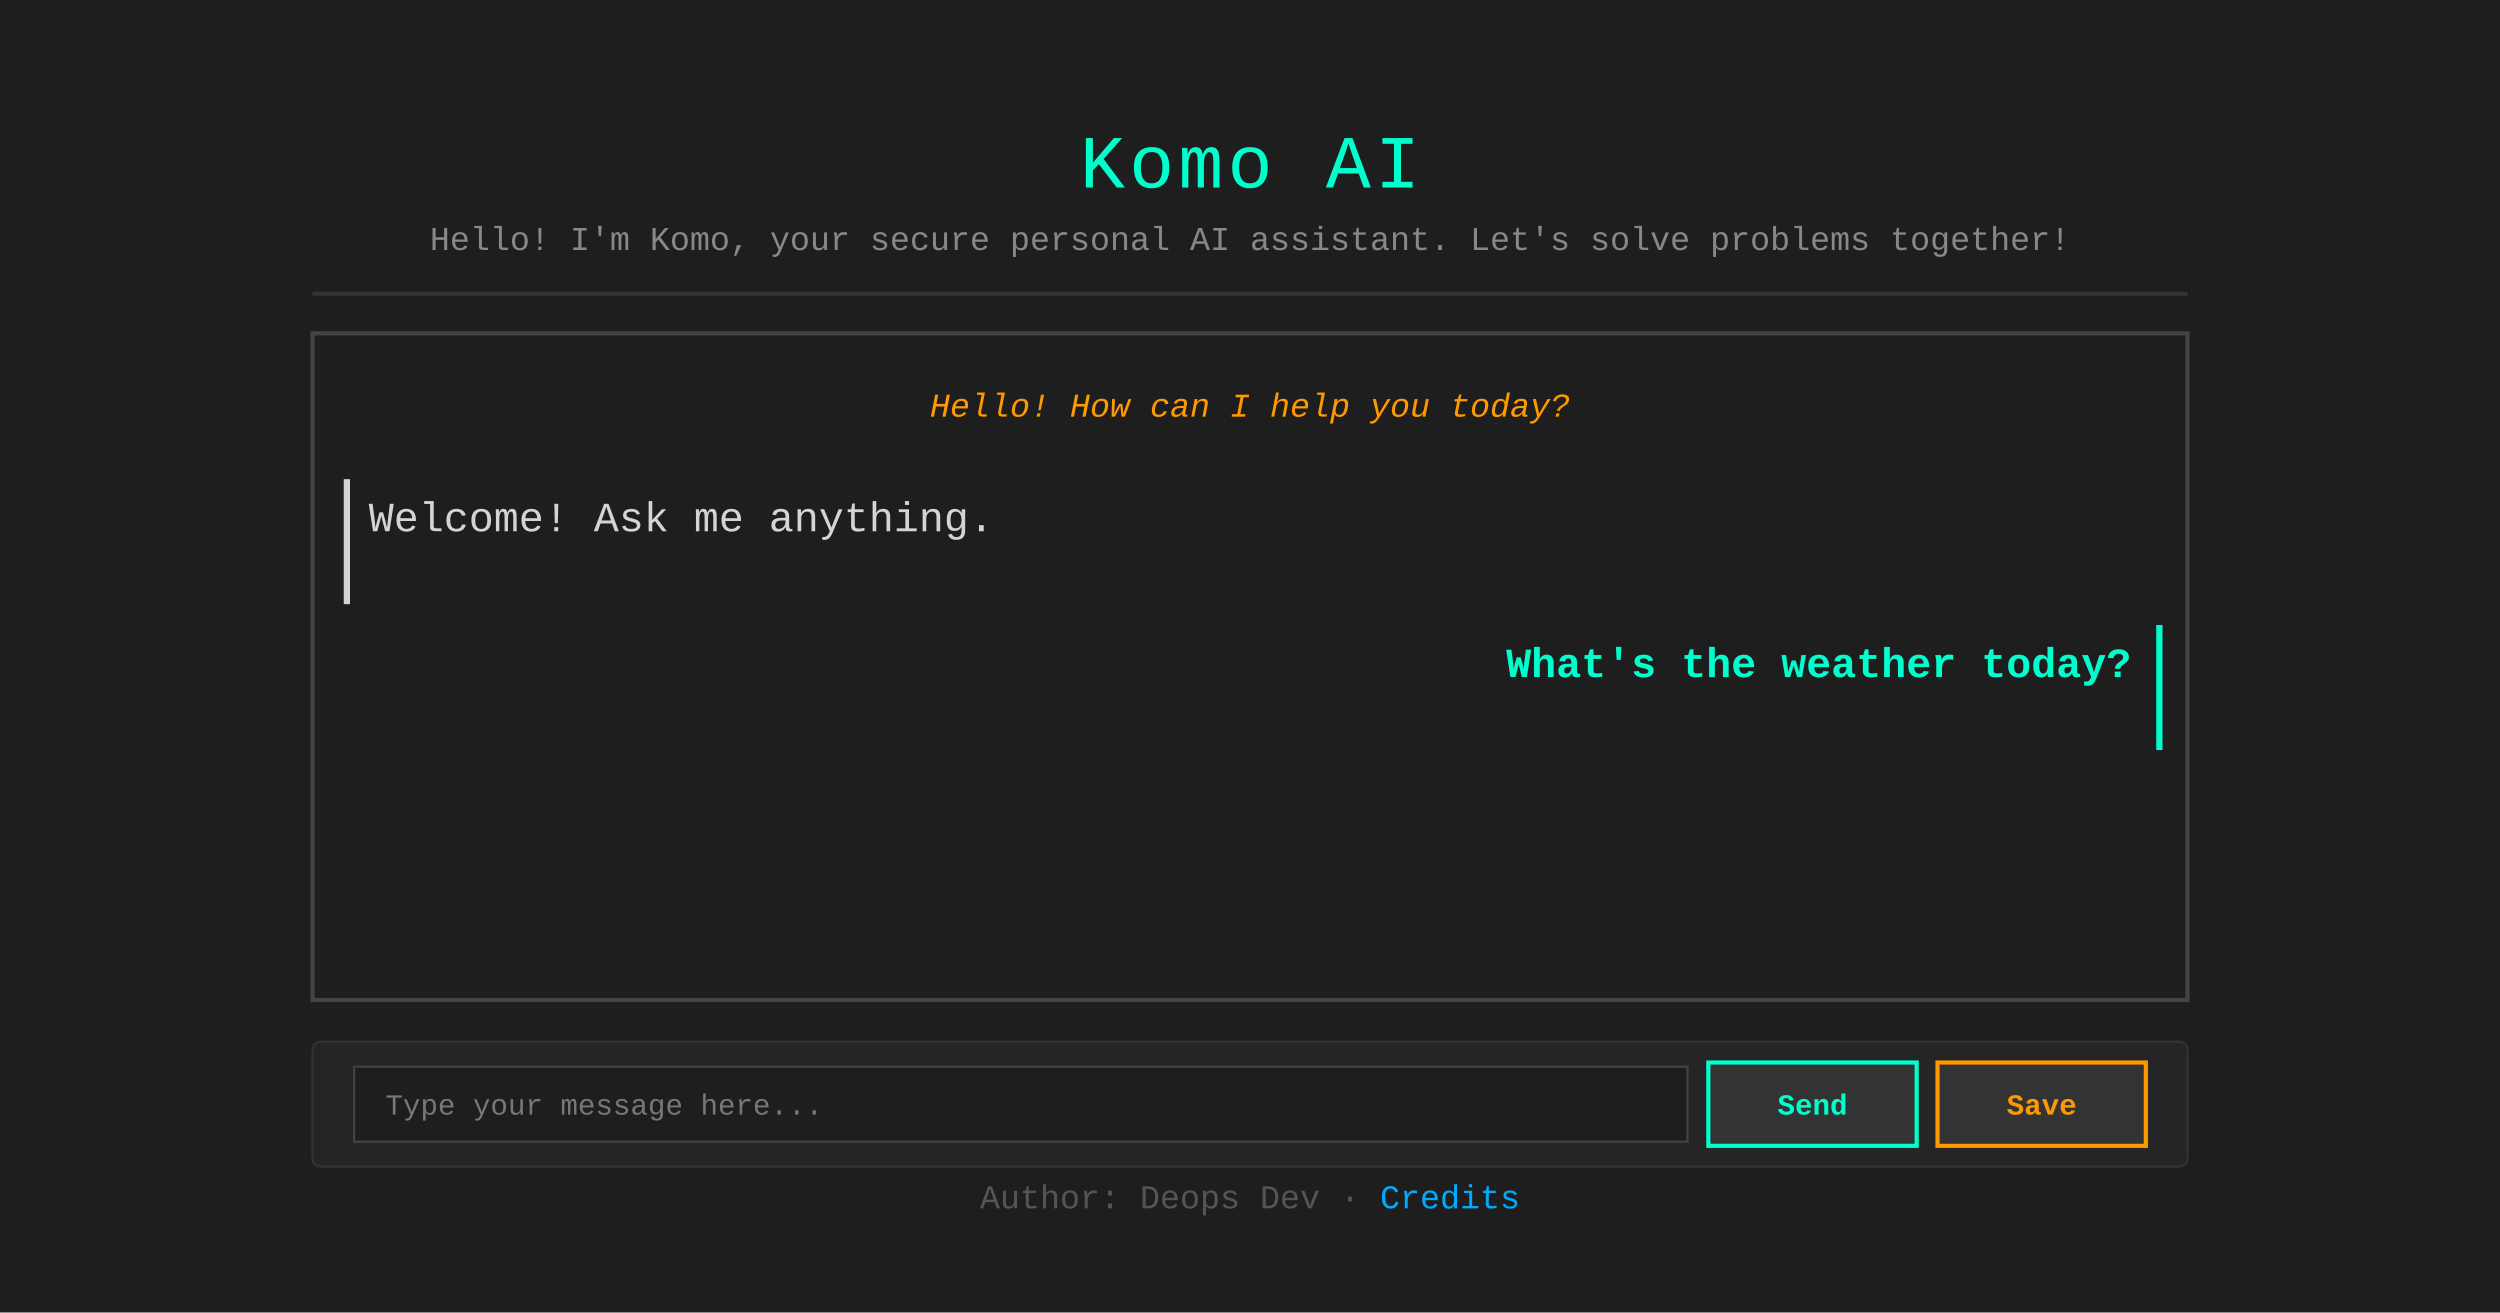
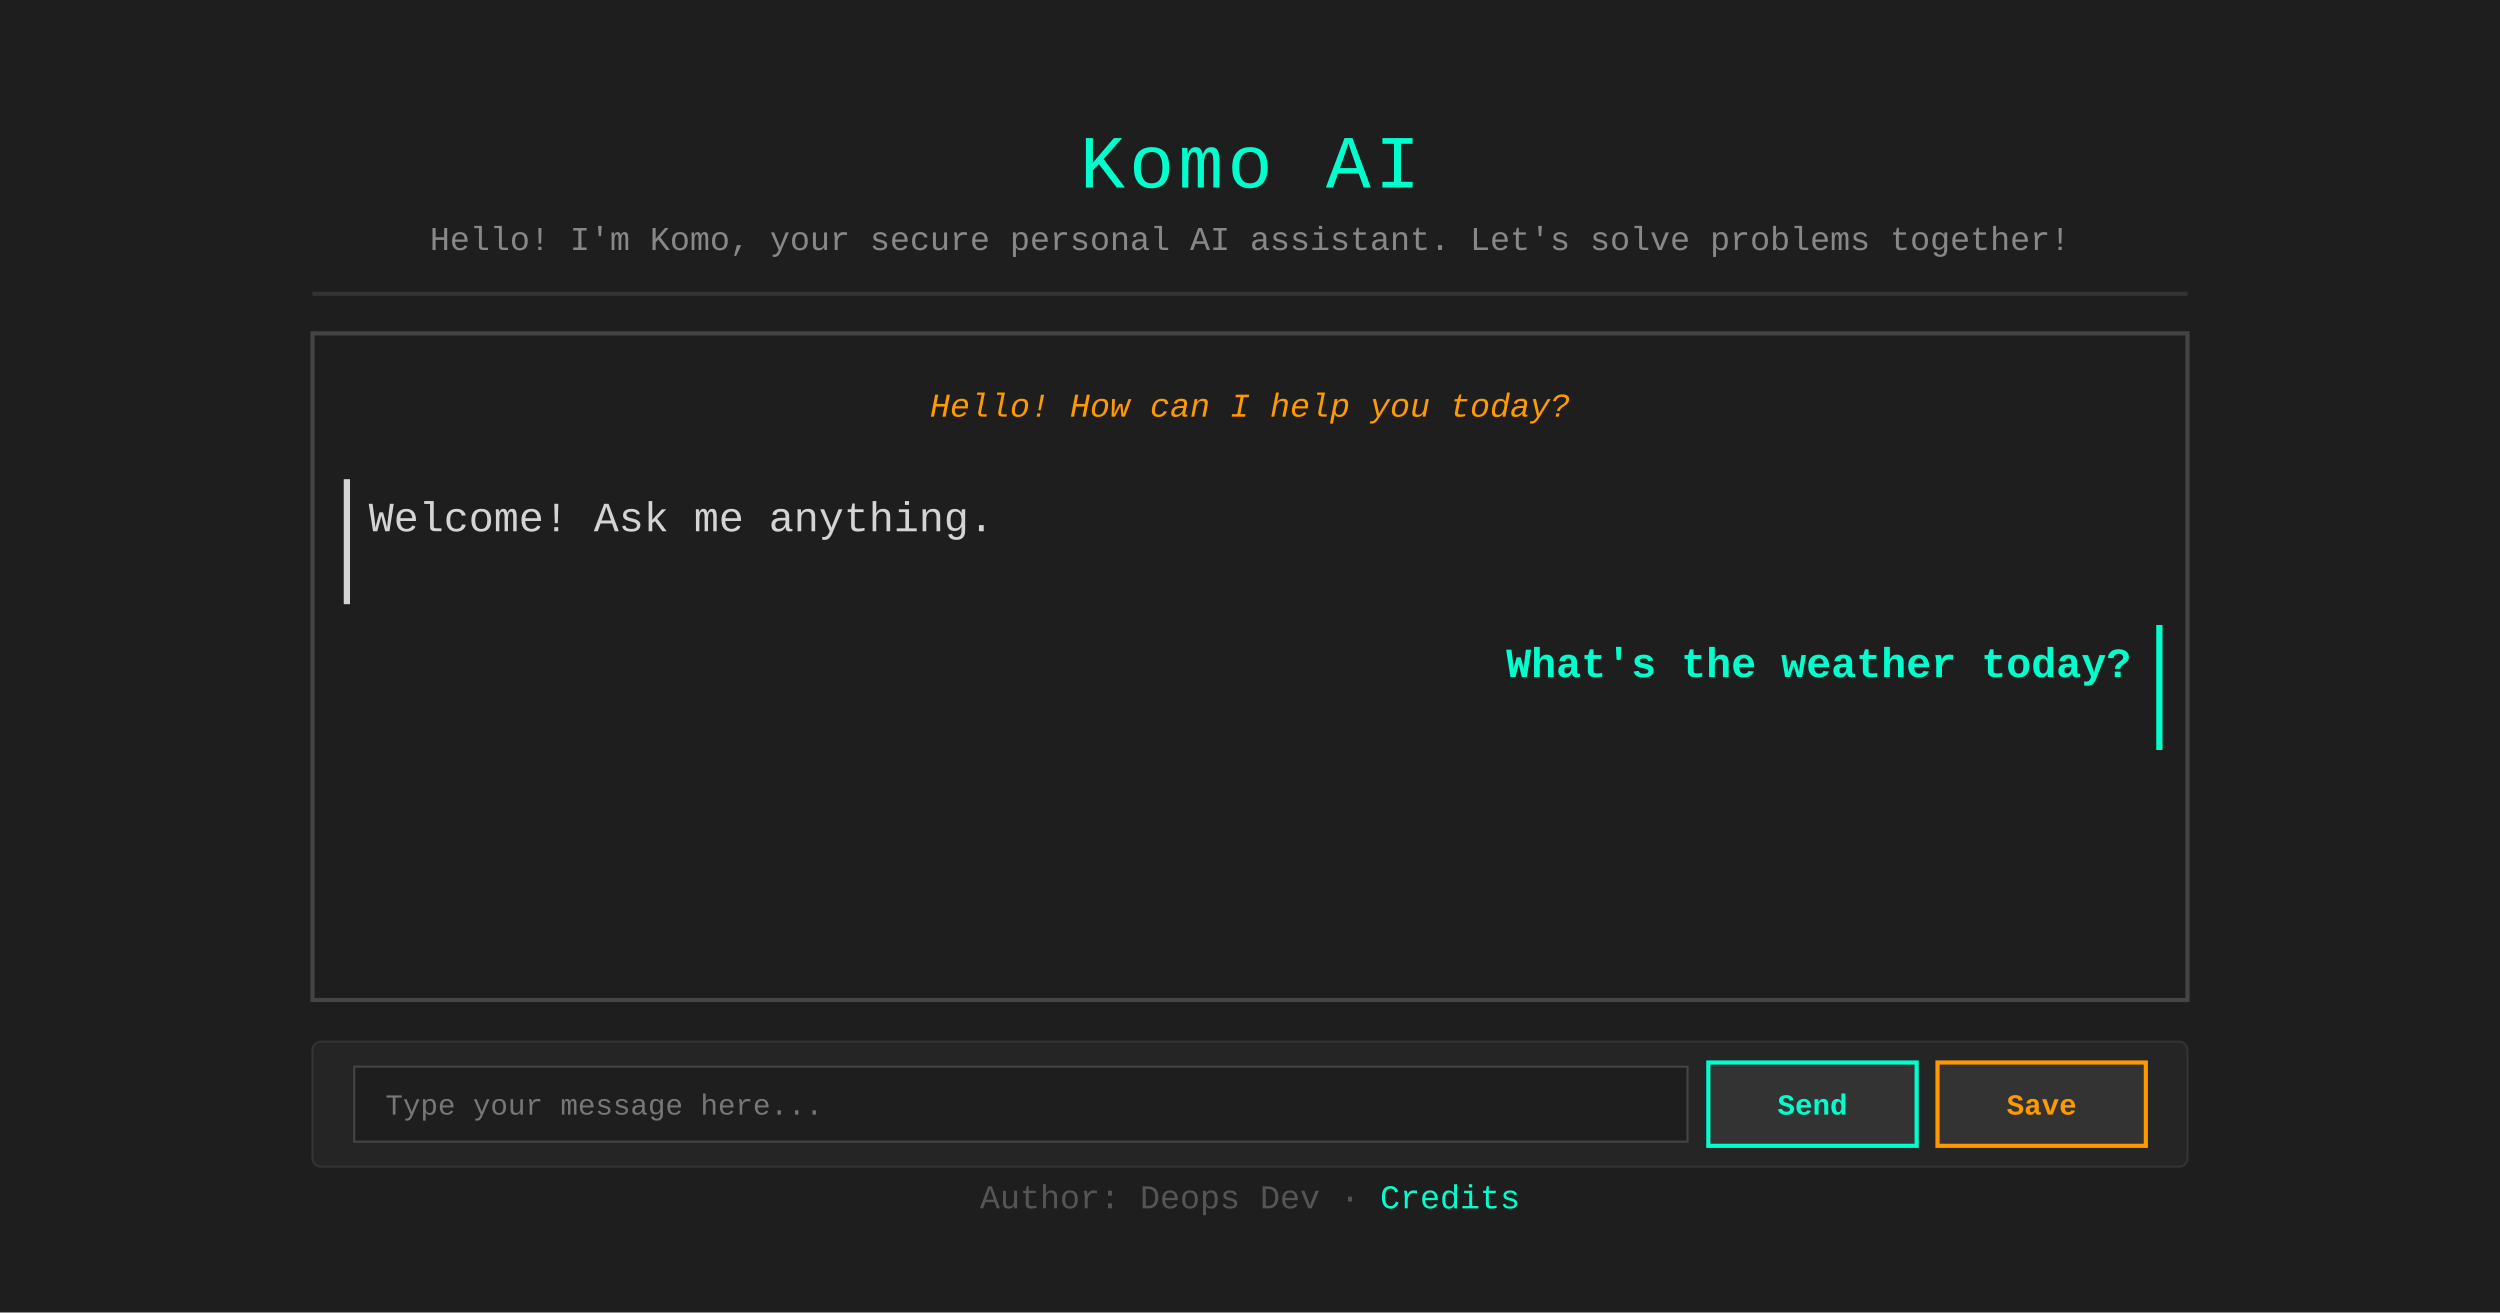
<svg xmlns="http://www.w3.org/2000/svg" width="1200" height="630" viewBox="0 0 1200 630">
  <defs>
    <linearGradient id="bg" x1="0%" y1="0%" x2="100%" y2="100%">
      <stop offset="0%" style="stop-color:#1e1e1e;stop-opacity:1" />
      <stop offset="100%" style="stop-color:#121212;stop-opacity:1" />
    </linearGradient>
  </defs>
+   <style>
+     .credits { fill: #00ffcc }
+   </style>
  <rect width="1200" height="630" fill="#1e1e1e" />
  <text x="600" y="90" fill="#00ffcc" font-family="Consolas, Monaco, 'Courier New', monospace" font-size="36" text-anchor="middle" letter-spacing="2">Komo AI</text>
  <text x="600" y="120" fill="#888888" font-family="Consolas, Monaco, 'Courier New', monospace" font-size="16" text-anchor="middle">Hello! I'm Komo, your secure personal AI assistant. Let's solve problems together!</text>
  <rect x="150" y="140" width="900" height="2" fill="#333333" />
  <rect x="150" y="160" width="900" height="320" fill="none" stroke="#444444" stroke-width="2" />
  <text x="600" y="200" fill="#ff9900" font-family="Consolas, Monaco, 'Courier New', monospace" font-size="16" font-style="italic" text-anchor="middle">Hello! How can I help you today?</text>
  <rect x="165" y="230" width="3" height="60" fill="#d4d4d4" />
  <text x="177" y="255" fill="#d4d4d4" font-family="Consolas, Monaco, 'Courier New', monospace" font-size="20">Welcome! Ask me anything.</text>
  <rect x="1035" y="300" width="3" height="60" fill="#00ffcc" />
  <text x="1023" y="325" fill="#00ffcc" font-family="Consolas, Monaco, 'Courier New', monospace" font-size="20" font-weight="700" text-anchor="end">What's the weather today?</text>
  <rect x="150" y="500" width="900" height="60" rx="4" fill="#252526" stroke="#333333" stroke-width="1" />
  <rect x="170" y="512" width="640" height="36" fill="#1e1e1e" stroke="#444444" stroke-width="1" />
  <text x="185" y="535" fill="#777777" font-family="Consolas, Monaco, 'Courier New', monospace" font-size="14">Type your message here...</text>
  <rect x="820" y="510" width="100" height="40" fill="#333333" stroke="#00ffcc" stroke-width="2" />
  <text x="870" y="535" fill="#00ffcc" font-family="Consolas, Monaco, 'Courier New', monospace" font-size="14" font-weight="700" text-anchor="middle">Send</text>
  <rect x="930" y="510" width="100" height="40" fill="#333333" stroke="#ff9900" stroke-width="2" />
  <text x="980" y="535" fill="#ff9900" font-family="Consolas, Monaco, 'Courier New', monospace" font-size="14" font-weight="700" text-anchor="middle">Save</text>
-   <text x="600" y="580" fill="#555555" font-family="Consolas, Monaco, 'Courier New', monospace" font-size="16" text-anchor="middle">Author: Deops Dev · <tspan fill="#00aaff">Credits</tspan>
+   <text x="600" y="580" fill="#555555" font-family="Consolas, Monaco, 'Courier New', monospace" font-size="16" text-anchor="middle">Author: Deops Dev · <tspan class="credits">Credits</tspan>
  </text>
</svg>
